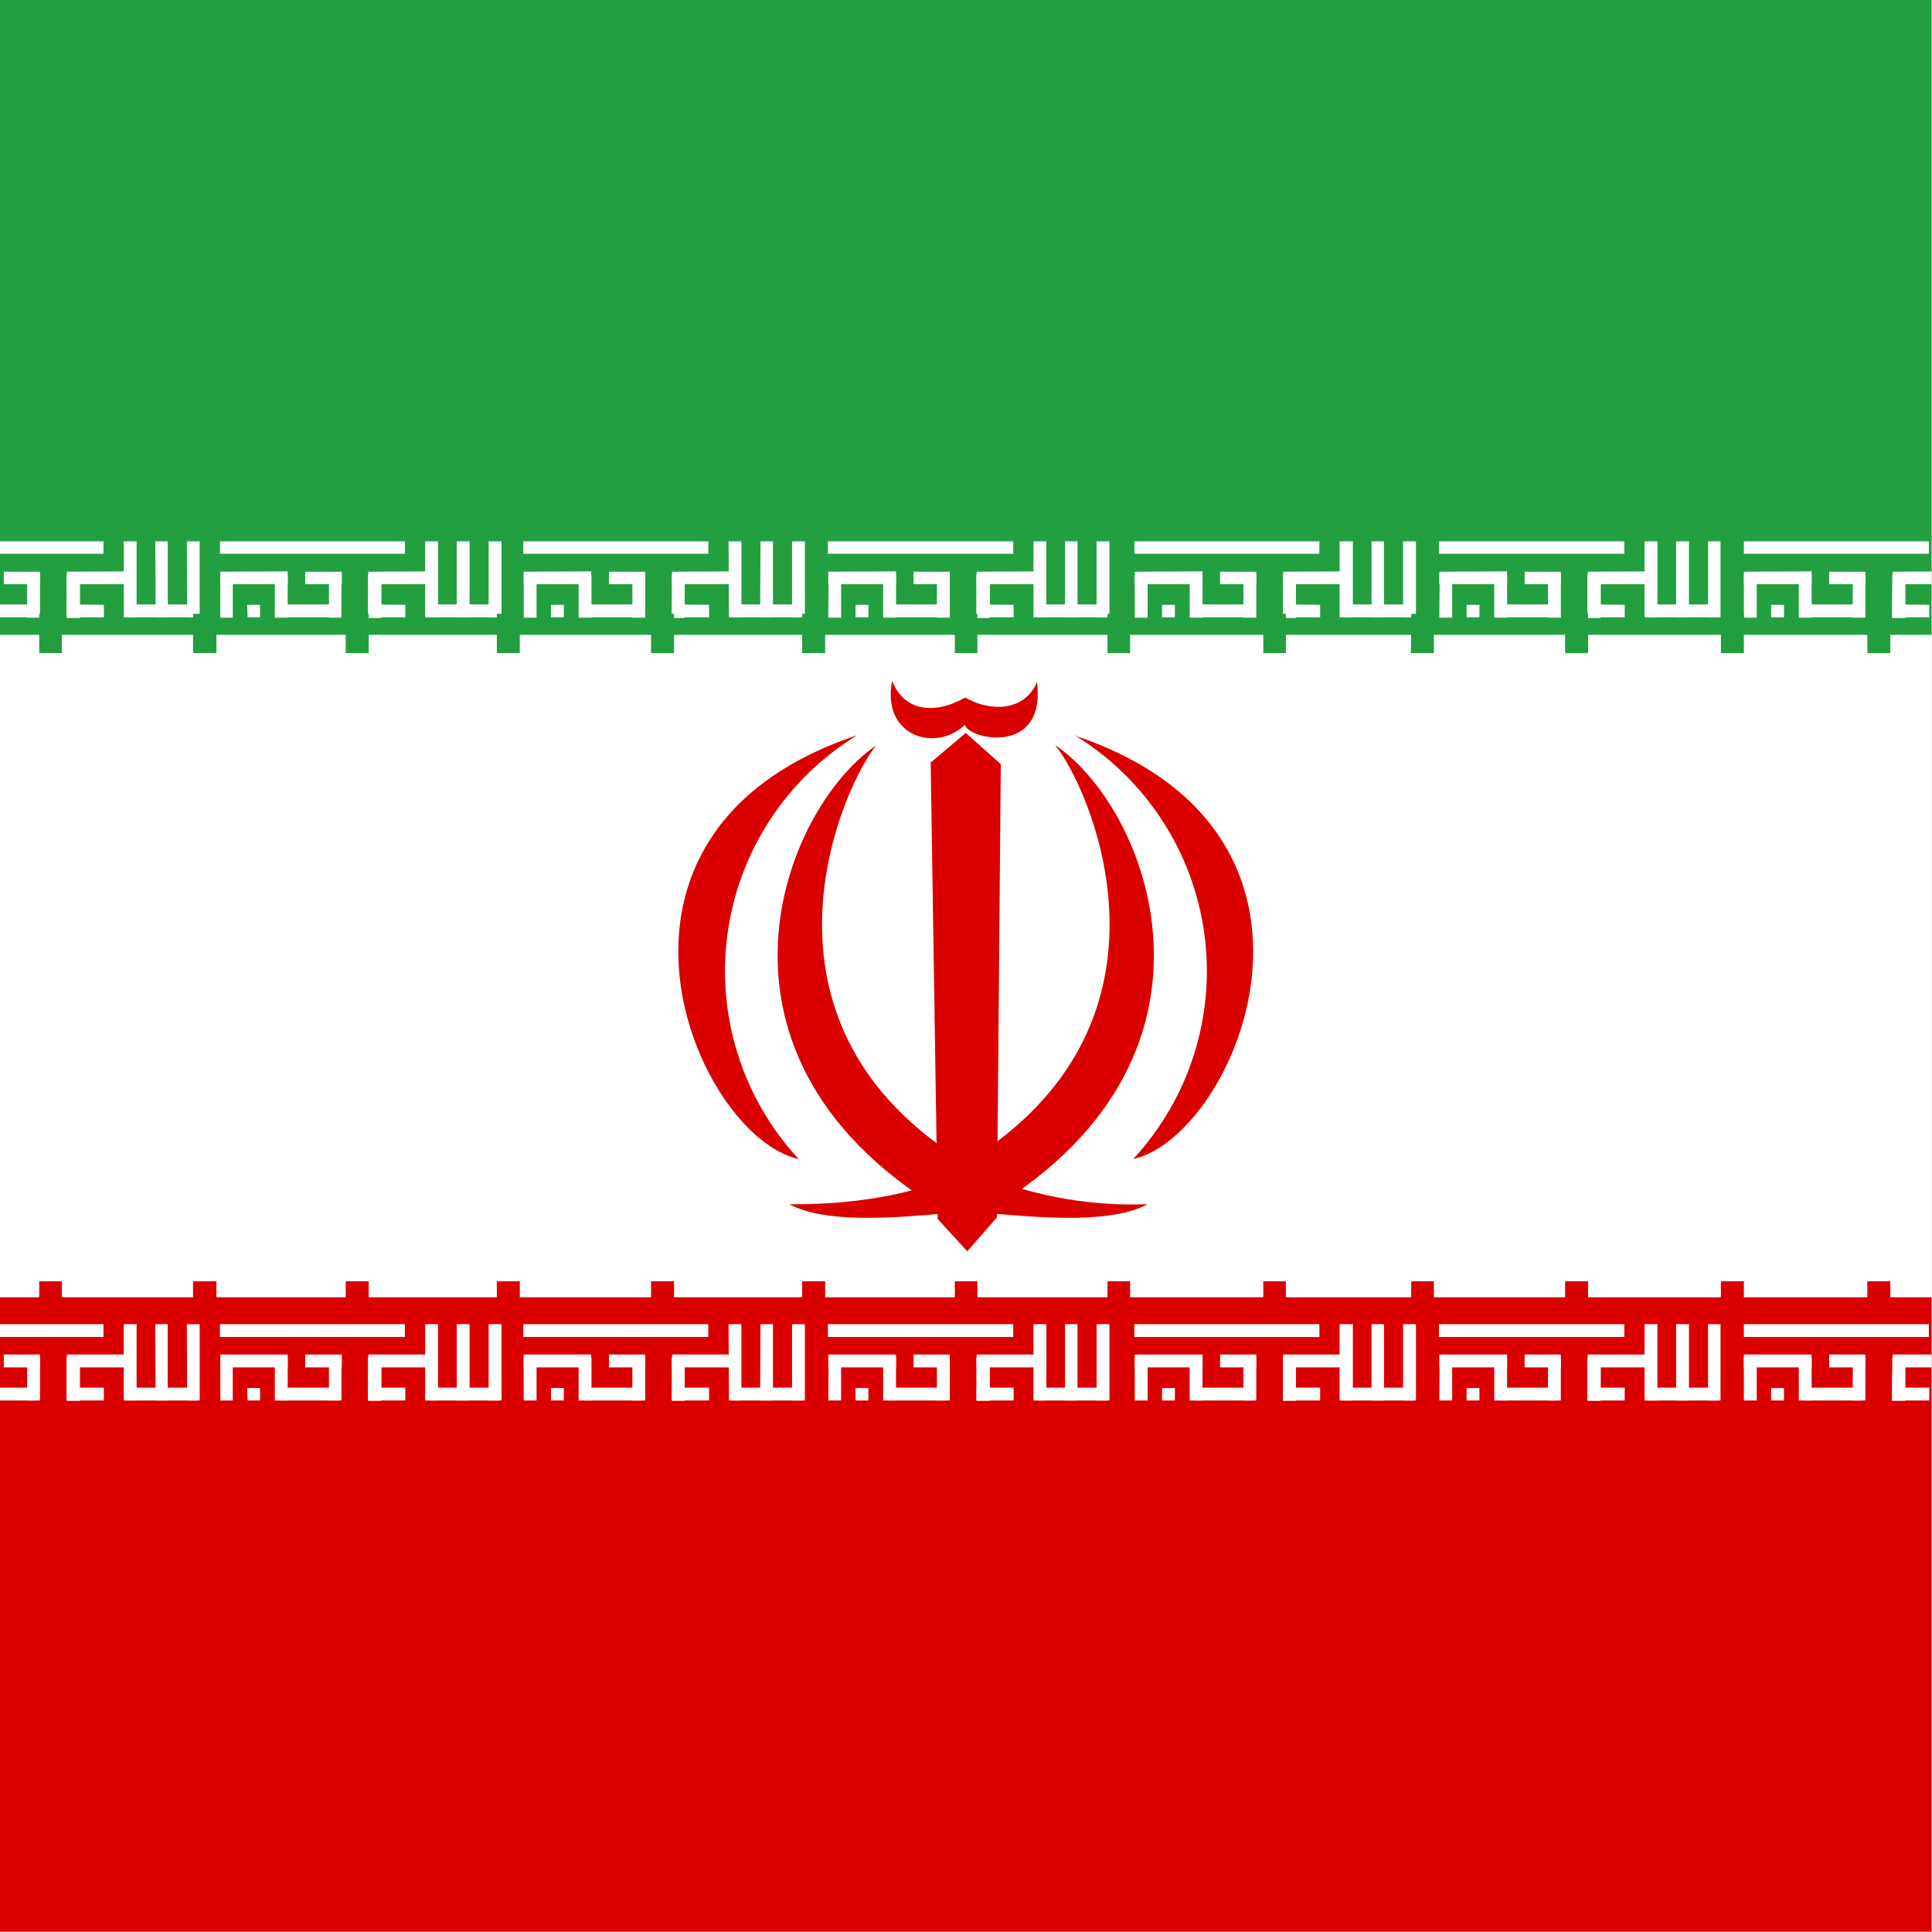
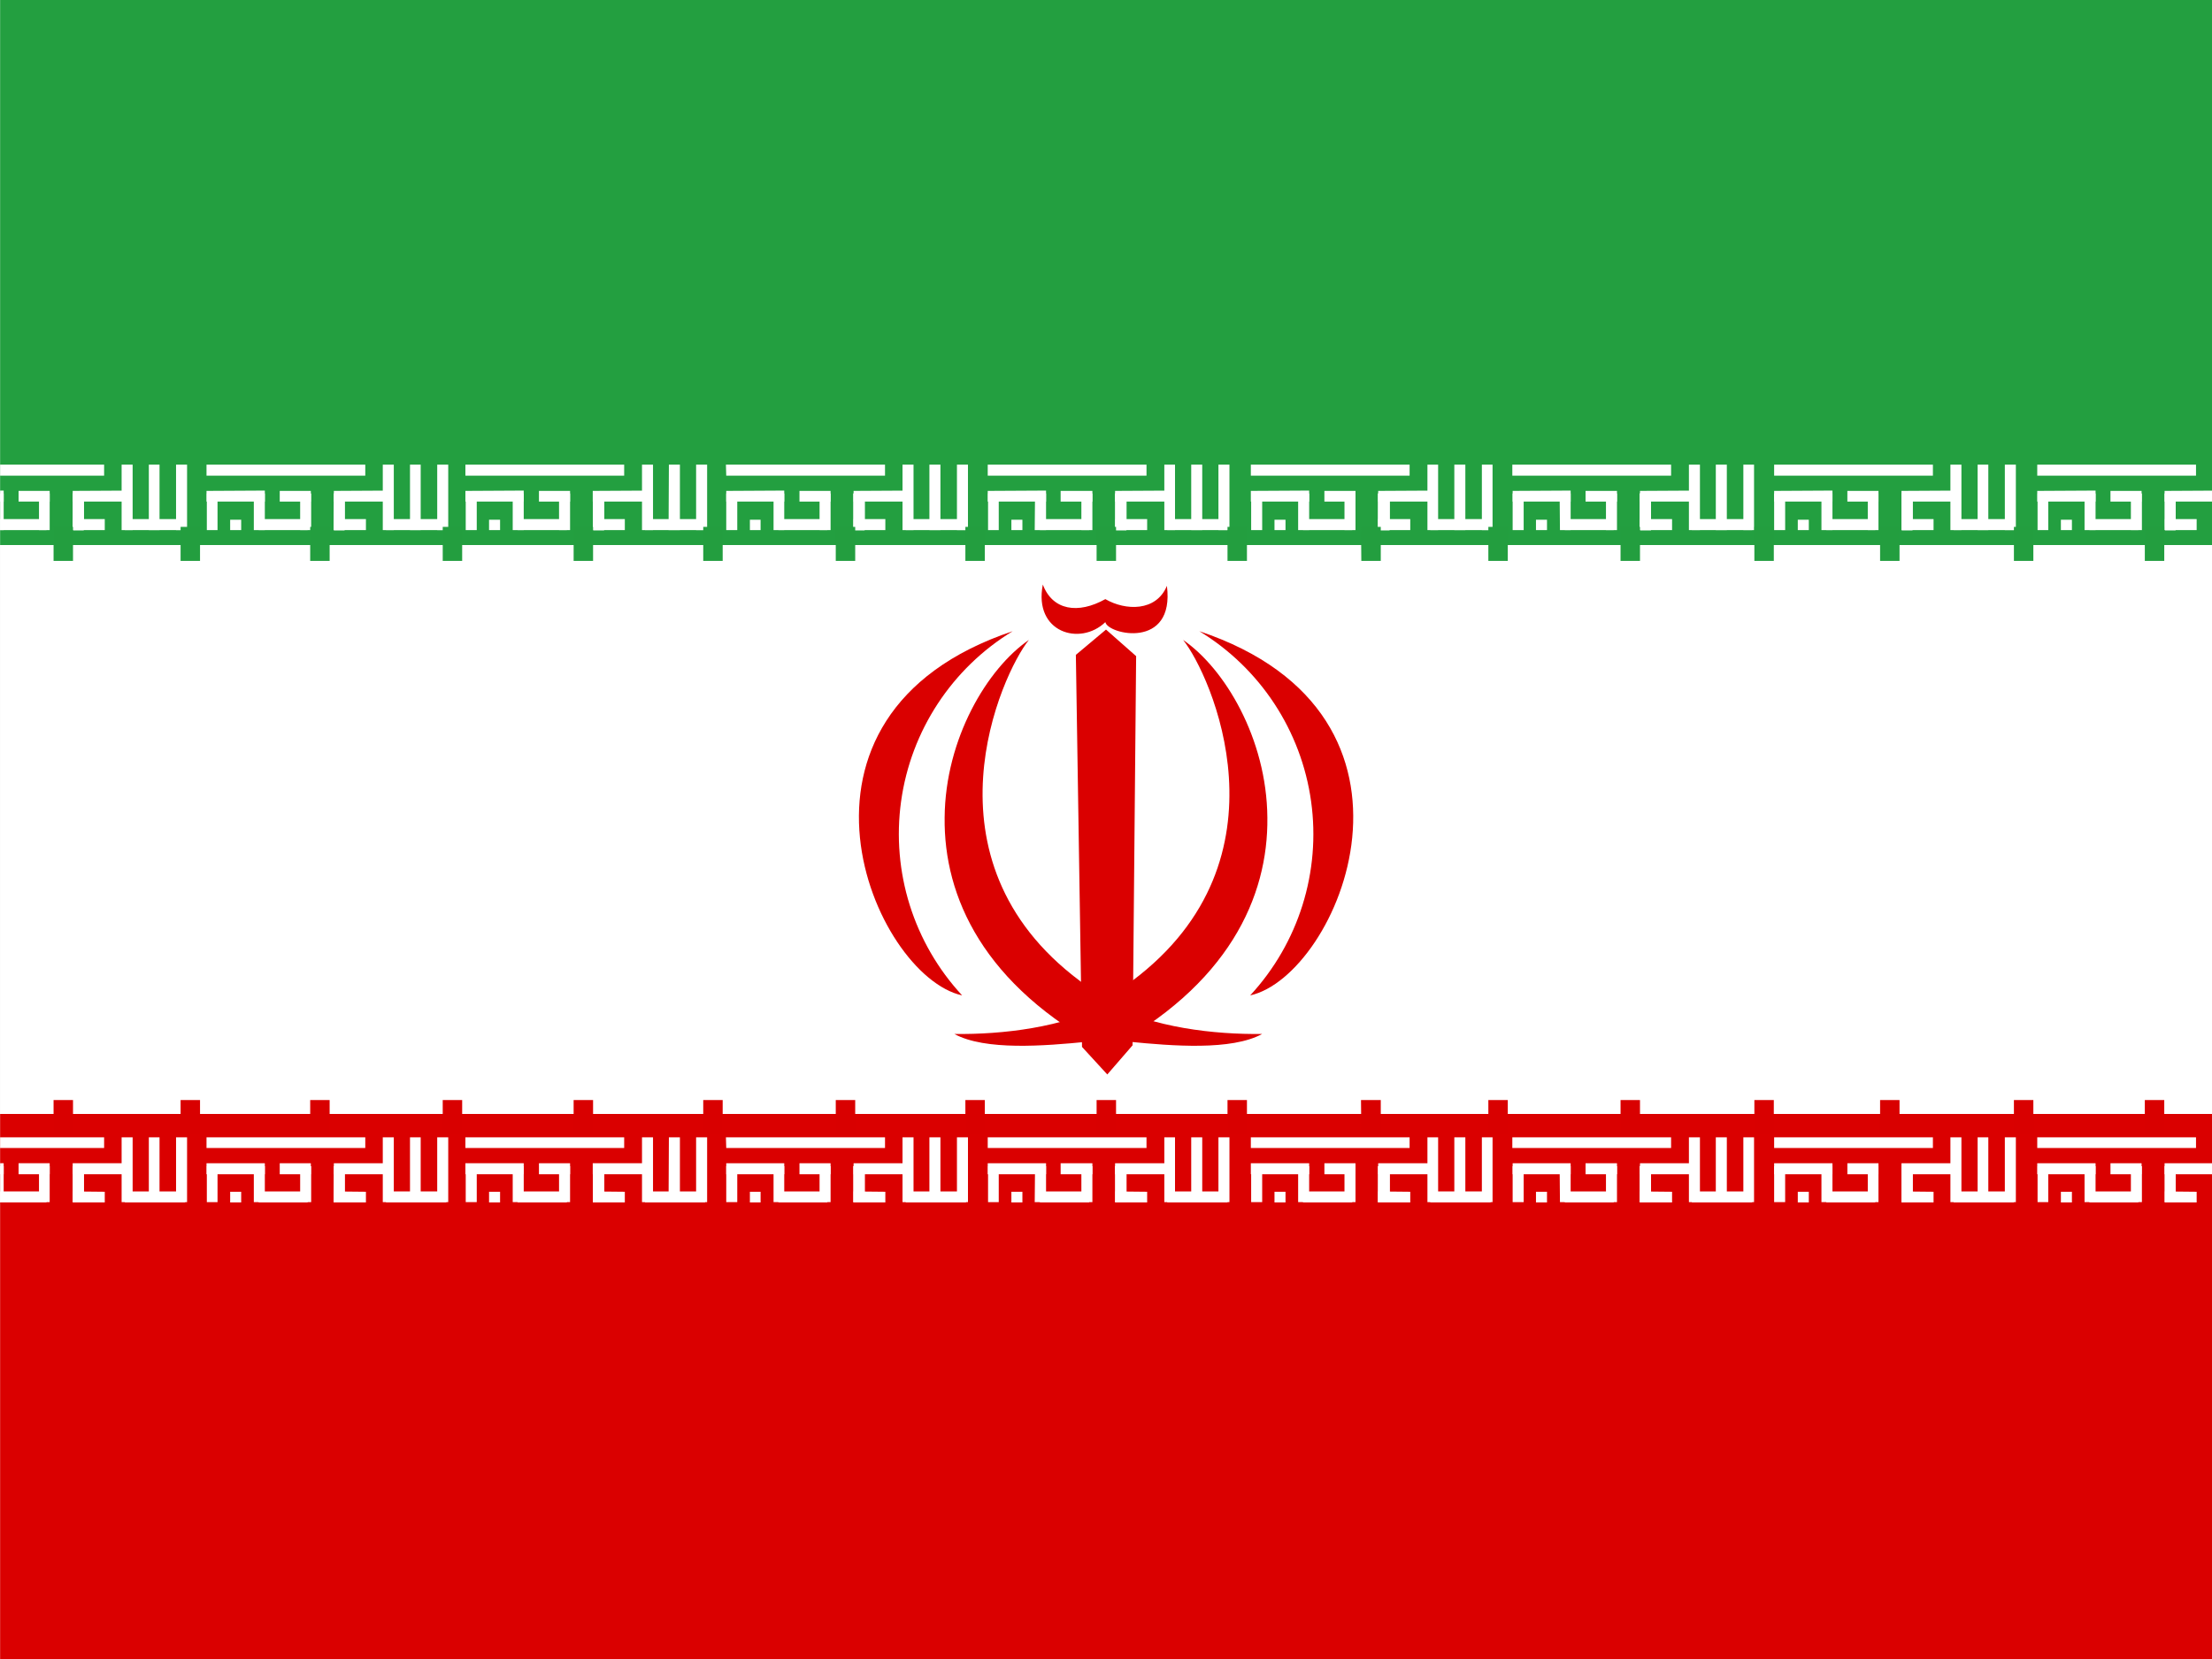
- <svg xmlns="http://www.w3.org/2000/svg" id="flag-icons-ir" viewBox="0 0 512 512">
+ <svg xmlns="http://www.w3.org/2000/svg" id="flag-icons-ir" viewBox="0 0 640 480">
  <defs>
    <clipPath id="ir-a">
-       <path fill-opacity=".7" d="M186 0h496v496H186z" />
+       <path fill-opacity=".7" d="M-85.3 0h682.7v512H-85.3z" />
    </clipPath>
  </defs>
-   <g fill-rule="evenodd" clip-path="url(#ir-a)" transform="translate(-192)scale(1.0321)">
-     <path fill="#fff" d="M0 0h868.1v496H0z" />
-     <path fill="#da0000" d="M0 333.1h868.1v163H0z" />
-     <g fill="#fff" stroke-width="1pt">
-       <path d="M165 340h47.6v3.3H165zm7.1 16.4h3.3v3.2H172zm40.6-.1v3.3h-9.5v-3.3zm5.1-16.3h3.3v19.6h-3.3z" />
-       <path d="M236.7 356.3v3.3h-18v-3.3zm-33.5-7.6h3.3v10.9h-3.3z" />
-       <path d="M234 340h3.3v19.6h-3.2zm-8.1 0h3.2v19.6H226zm-43.4 7.8v3.3H165v-3.3zm38 0v3.3h-17.3v-3.3z" />
-       <path d="M203.2 348.6h3.3v11h-3.3z" />
-       <path d="M203.2 348.6h3.3v11h-3.3z" />
-       <path d="M203.2 348.6h3.3v11h-3.3zm-38 0h3.2v11H165zm27.8 0h3.3v11H193zm-13.8 0h3.3v11h-3.3z" />
-       <path d="M195.3 356.3v3.3h-14.7v-3.3zm1-8.5v3.3H187v-3.3z" />
-     </g>
-     <g fill="#fff" stroke-width="1pt">
-       <path d="M87 340h47.5v3.3H86.9zm7 16.4h3.3v3.2H94zm40.6-.1v3.3h-9.5v-3.3zm5.1-16.3h3.3v19.6h-3.3z" />
-       <path d="M158.6 356.3v3.3h-18v-3.3zm-33.5-7.6h3.3v10.9H125z" />
-       <path d="M156 340h3.2v19.6H156zm-8.2 0h3.3v19.6h-3.3zm-43.4 7.8v3.3H87v-3.3zm38 0v3.3h-17.3v-3.3z" />
-       <path d="M125.1 348.6h3.3v11H125z" />
-       <path d="M125.1 348.6h3.3v11H125z" />
-       <path d="M125.1 348.6h3.3v11H125zm-38 0h3.2v11H87zm27.8 0h3.3v11H115zm-13.8 0h3.3v11H101z" />
-       <path d="M117.2 356.3v3.3h-14.6v-3.3zm1-8.5v3.3H109v-3.3z" />
-     </g>
-     <g fill="#fff" stroke-width="1pt">
-       <path d="M242.5 340H290v3.3h-47.5zm7 16.4h3.3v3.2h-3.2zm40.6-.1v3.3h-9.5v-3.3zm5.1-16.3h3.3v19.6h-3.3z" />
-       <path d="M314.2 356.3v3.3h-18v-3.3zm-33.6-7.6h3.3v10.9h-3.3z" />
-       <path d="M311.5 340h3.3v19.6h-3.3zm-8.2 0h3.3v19.6h-3.3zm-43.4 7.8v3.3h-17.3v-3.3zm38 0v3.3h-17.3v-3.3z" />
-       <path d="M280.6 348.6h3.3v11h-3.3z" />
-       <path d="M280.6 348.6h3.3v11h-3.3z" />
-       <path d="M280.6 348.6h3.3v11h-3.3zm-38 0h3.2v11h-3.2zm27.9 0h3.2v11h-3.2zm-13.9 0h3.3v11h-3.3z" />
-       <path d="M272.8 356.3v3.3H258v-3.3zm1-8.5v3.3h-9.4v-3.3z" />
-     </g>
-     <g fill="#fff" stroke-width="1pt">
-       <path d="M789.3 340h47.5v3.3h-47.5zm7 16.4h3.3v3.2h-3.2zm40.6-.1v3.3h-9.5v-3.3zm5.2-16.3h3.2v19.6h-3.2z" />
-       <path d="M861 356.3v3.3h-18v-3.3zm-33.6-7.6h3.3v10.9h-3.3z" />
-       <path d="M858.3 340h3.3v19.6h-3.3zm-8.2 0h3.3v19.6H850zm-43.4 7.8v3.3h-17.3v-3.3zm38 0v3.3h-17.3v-3.3z" />
-       <path d="M827.4 348.6h3.3v11h-3.3z" />
-       <path d="M827.4 348.6h3.3v11h-3.3z" />
-       <path d="M827.4 348.6h3.3v11h-3.3zm-38 0h3.2v11h-3.2zm27.9 0h3.3v11h-3.3zm-13.8 0h3.2v11h-3.3z" />
-       <path d="M819.6 356.3v3.3h-14.7v-3.3zm1-8.5v3.3h-9.4v-3.3z" />
-     </g>
-     <g fill="#fff" stroke-width="1pt">
-       <path d="M320.4 340h47.5v3.3h-47.5zm7.1 16.4h3.3v3.2h-3.3zm40.6-.1v3.3h-9.5v-3.3zm5-16.3h3.3v19.6h-3.2z" />
-       <path d="M392.1 356.3v3.3h-18v-3.3zm-33.5-7.6h3.2v10.9h-3.2z" />
-       <path d="M389.4 340h3.3v19.6h-3.3zm-8.1 0h3.2v19.6h-3.3zm-43.5 7.8v3.3h-17.3v-3.3zm38.1 0v3.3h-17.3v-3.3z" />
-       <path d="M358.6 348.6h3.2v11h-3.2z" />
-       <path d="M358.6 348.6h3.2v11h-3.2z" />
-       <path d="M358.6 348.6h3.2v11h-3.2zm-38.1 0h3.3v11h-3.3zm27.9 0h3.3v11h-3.3zm-13.8 0h3.3v11h-3.3z" />
-       <path d="M350.7 356.3v3.3H336v-3.3zm1-8.5v3.3h-9.3v-3.3z" />
-     </g>
-     <g fill="#fff" stroke-width="1pt">
-       <path d="M398.6 340h47.6v3.3h-47.6zm7.1 16.4h3.3v3.2h-3.3zm40.6-.1v3.3h-9.5v-3.3zm5.1-16.3h3.3v19.6h-3.3z" />
-       <path d="M470.3 356.3v3.3h-18v-3.3zm-33.5-7.6h3.3v10.9h-3.3z" />
-       <path d="M467.6 340h3.3v19.6h-3.3zm-8.1 0h3.2v19.6h-3.2zm-43.4 7.8v3.3h-17.4v-3.3zm38 0v3.3h-17.3v-3.3z" />
-       <path d="M436.8 348.6h3.3v11h-3.3z" />
-       <path d="M436.8 348.6h3.3v11h-3.3z" />
-       <path d="M436.8 348.6h3.3v11h-3.3zm-38 0h3.2v11h-3.3zm27.8 0h3.3v11h-3.3zm-13.8 0h3.3v11h-3.3z" />
-       <path d="M429 356.3v3.3h-14.7v-3.3zm.9-8.5v3.3h-9.3v-3.3z" />
-     </g>
-     <path fill="#239f40" d="M0 0h868.1v163H0z" />
-     <g fill="#fff" stroke-width="1pt">
-       <path d="M477.3 340h47.5v3.3h-47.5zm7.1 16.4h3.3v3.2h-3.3zm40.6-.1v3.3h-9.5v-3.3zm5-16.3h3.4v19.6H530z" />
-       <path d="M549 356.3v3.3h-18v-3.3zm-33.5-7.6h3.2v10.9h-3.2z" />
-       <path d="M546.3 340h3.3v19.6h-3.3zm-8.1 0h3.2v19.6h-3.2zm-43.4 7.8v3.3h-17.4v-3.3zm38 0v3.3h-17.3v-3.3z" />
-       <path d="M515.5 348.6h3.2v11h-3.2z" />
-       <path d="M515.5 348.6h3.2v11h-3.2z" />
-       <path d="M515.5 348.6h3.2v11h-3.2zm-38.1 0h3.3v11h-3.3zm27.9 0h3.3v11h-3.3zm-13.8 0h3.3v11h-3.3z" />
-       <path d="M507.6 356.3v3.3h-14.7v-3.3zm1-8.5v3.3h-9.3v-3.3z" />
-     </g>
-     <g fill="#fff" stroke-width="1pt">
-       <path d="M555.5 340h47.6v3.3h-47.6zm7.1 16.4h3.3v3.2h-3.3zm40.6-.1v3.3h-9.5v-3.3zm5.1-16.3h3.3v19.6h-3.3z" />
-       <path d="M627.2 356.3v3.3h-18v-3.3zm-33.5-7.6h3.3v10.9h-3.3z" />
-       <path d="M624.6 340h3.2v19.6h-3.2zm-8.2 0h3.3v19.6h-3.3zm-43.4 7.8v3.3h-17.4v-3.3zm38 0v3.3h-17.3v-3.3z" />
-       <path d="M593.7 348.6h3.3v11h-3.3z" />
-       <path d="M593.7 348.6h3.3v11h-3.3z" />
-       <path d="M593.7 348.6h3.3v11h-3.3zm-38 0h3.2v11h-3.3zm27.8 0h3.3v11h-3.3zm-13.8 0h3.3v11h-3.3z" />
-       <path d="M585.8 356.3v3.3h-14.6v-3.3zm1-8.5v3.3h-9.3v-3.3z" />
-     </g>
-     <g fill="#fff" stroke-width="1pt">
-       <path d="M633.8 340h47.5v3.3h-47.5zm7 16.4h3.3v3.2h-3.3zm40.6-.1v3.3H672v-3.3zm5.1-16.3h3.3v19.6h-3.3z" />
-       <path d="M705.5 356.3v3.3h-18v-3.3zm-33.6-7.6h3.3v10.9h-3.3z" />
-       <path d="M702.8 340h3.3v19.6h-3.3zm-8.2 0h3.3v19.6h-3.3zm-43.4 7.8v3.3h-17.4v-3.3zm38 0v3.3H672v-3.3z" />
-       <path d="M672 348.6h3.2v11h-3.3z" />
-       <path d="M672 348.6h3.2v11h-3.3z" />
-       <path d="M672 348.6h3.2v11h-3.3zm-38.2 0h3.3v11h-3.3zm28 0h3.2v11h-3.3zm-13.9 0h3.3v11h-3.3z" />
-       <path d="M664 356.3v3.3h-14.6v-3.3zm1-8.5v3.3h-9.3v-3.3z" />
-     </g>
-     <g fill="#fff" stroke-width="1pt">
-       <path d="M712.4 340H760v3.3h-47.6zm7.1 16.4h3.3v3.2h-3.3zm40.6-.1v3.3h-9.5v-3.3zm5.1-16.3h3.3v19.6h-3.3z" />
-       <path d="M784.1 356.3v3.3h-18v-3.3zm-33.5-7.6h3.3v10.9h-3.3z" />
-       <path d="M781.5 340h3.2v19.6h-3.2zm-8.2 0h3.3v19.6h-3.3zm-43.4 7.8v3.3h-17.4v-3.3zm38 0v3.3h-17.3v-3.3z" />
-       <path d="M750.6 348.6h3.3v11h-3.3z" />
-       <path d="M750.6 348.6h3.3v11h-3.3z" />
-       <path d="M750.6 348.6h3.3v11h-3.3zm-38 0h3.2v11h-3.3zm27.8 0h3.3v11h-3.3zm-13.8 0h3.3v11h-3.3z" />
-       <path d="M742.7 356.3v3.3h-14.6v-3.3zm1-8.5v3.3h-9.3v-3.3z" />
-     </g>
-     <g fill="#fff" stroke-width="1pt">
-       <path d="M8 340h47.5v3.3H7.9zm7 16.4h3.3v3.2H15zm40.6-.1v3.3H46v-3.3zm5.1-16.3H64v19.6h-3.3z" />
-       <path d="M79.6 356.3v3.3h-18v-3.3zm-33.5-7.6h3.3v10.9H46z" />
-       <path d="M77 340h3.2v19.6H77zm-8.2 0H72v19.6h-3.2zm-43.4 7.8v3.3H8v-3.3zm38 0v3.3H46.1v-3.3z" />
-       <path d="M46 348.6h3.4v11H46z" />
-       <path d="M46 348.6h3.4v11H46z" />
-       <path d="M46 348.6h3.4v11H46zm-38 0h3.3v11H8zm28 0h3.2v11h-3.3zm-14 0h3.4v11H22z" />
-       <path d="M38.2 356.3v3.3H23.5v-3.3zm1-8.5v3.3h-9.3v-3.3z" />
-     </g>
-     <g fill="#fff" stroke-width="1pt">
-       <path d="M165 139h47.6v3.2H165zm7.1 16.3h3.3v3.2H172zm40.6 0v3.2h-9.5v-3.3zm5.1-16.3h3.3v19.5h-3.3z" />
-       <path d="M236.7 155.2v3.3h-18v-3.3zm-33.5-7.6h3.3v11h-3.3z" />
-       <path d="M234 139h3.3v19.5h-3.2zm-8.1 0h3.2v19.5H226zm-43.4 7.7v3.3H165v-3.2zm38 0v3.3h-17.3v-3.2z" />
-       <path d="M203.2 147.6h3.3v11h-3.3z" />
-       <path d="M203.2 147.6h3.3v11h-3.3z" />
-       <path d="M203.2 147.6h3.3v11h-3.3zm-38 0h3.2v11H165zm27.8 0h3.3v11H193zm-13.8 0h3.3v11h-3.3z" />
-       <path d="M195.3 155.2v3.3h-14.7v-3.3zm1-8.4v3.2H187v-3.2z" />
-     </g>
-     <g fill="#fff" stroke-width="1pt">
-       <path d="M87 139h47.5v3.2H86.9zm7 16.3h3.3v3.2H94zm40.6 0v3.2h-9.5v-3.3zm5.1-16.3h3.3v19.5h-3.3z" />
-       <path d="M158.6 155.2v3.3h-18v-3.3zm-33.5-7.6h3.3v11H125z" />
-       <path d="M156 139h3.2v19.5H156zm-8.2 0h3.3v19.5h-3.3zm-43.4 7.7v3.3H87v-3.2zm38 0v3.3h-17.3v-3.2z" />
-       <path d="M125.1 147.6h3.3v11H125z" />
-       <path d="M125.1 147.6h3.3v11H125z" />
-       <path d="M125.1 147.6h3.3v11H125zm-38 0h3.2v11H87zm27.8 0h3.3v11H115zm-13.8 0h3.3v11H101z" />
-       <path d="M117.2 155.2v3.3h-14.6v-3.3zm1-8.4v3.2H109v-3.2z" />
-     </g>
-     <g fill="#fff" stroke-width="1pt">
-       <path d="M242.5 139H290v3.2h-47.5zm7 16.3h3.3v3.2h-3.2zm40.6 0v3.2h-9.5v-3.3zm5.1-16.3h3.3v19.5h-3.3z" />
-       <path d="M314.2 155.2v3.3h-18v-3.3zm-33.6-7.6h3.3v11h-3.3z" />
-       <path d="M311.5 139h3.3v19.5h-3.3zm-8.2 0h3.3v19.5h-3.3zm-43.4 7.7v3.3h-17.3v-3.2zm38 0v3.3h-17.3v-3.2z" />
-       <path d="M280.6 147.6h3.3v11h-3.3z" />
-       <path d="M280.6 147.6h3.3v11h-3.3z" />
-       <path d="M280.6 147.6h3.3v11h-3.3zm-38 0h3.2v11h-3.2zm27.9 0h3.2v11h-3.2zm-13.9 0h3.3v11h-3.3z" />
-       <path d="M272.8 155.2v3.3H258v-3.3zm1-8.4v3.2h-9.4v-3.2z" />
-     </g>
-     <g fill="#fff" stroke-width="1pt">
-       <path d="M789.3 139h47.5v3.2h-47.5zm7 16.3h3.3v3.2h-3.2zm40.6 0v3.2h-9.5v-3.3zm5.2-16.3h3.2v19.5h-3.2z" />
-       <path d="M861 155.2v3.3h-18v-3.3zm-33.6-7.6h3.3v11h-3.3z" />
-       <path d="M858.3 139h3.3v19.5h-3.3zm-8.2 0h3.3v19.5H850zm-43.4 7.7v3.3h-17.3v-3.2zm38 0v3.3h-17.3v-3.2z" />
-       <path d="M827.4 147.6h3.3v11h-3.3z" />
-       <path d="M827.4 147.6h3.3v11h-3.3z" />
-       <path d="M827.4 147.6h3.3v11h-3.3zm-38 0h3.2v11h-3.2zm27.9 0h3.3v11h-3.3zm-13.8 0h3.2v11h-3.3z" />
-       <path d="M819.6 155.2v3.3h-14.7v-3.3zm1-8.4v3.2h-9.4v-3.2z" />
-     </g>
-     <g fill="#fff" stroke-width="1pt">
-       <path d="M320.4 139h47.5v3.2h-47.5zm7.1 16.3h3.3v3.2h-3.3zm40.6 0v3.2h-9.5v-3.3zm5-16.3h3.3v19.5h-3.2z" />
-       <path d="M392.1 155.2v3.3h-18v-3.3zm-33.5-7.6h3.2v11h-3.2z" />
-       <path d="M389.4 139h3.3v19.5h-3.3zm-8.1 0h3.2v19.5h-3.3zm-43.5 7.7v3.3h-17.3v-3.2zm38.1 0v3.3h-17.3v-3.2z" />
-       <path d="M358.6 147.6h3.2v11h-3.2z" />
-       <path d="M358.6 147.6h3.2v11h-3.2z" />
-       <path d="M358.6 147.6h3.2v11h-3.2zm-38.1 0h3.3v11h-3.3zm27.9 0h3.3v11h-3.3zm-13.8 0h3.3v11h-3.3z" />
-       <path d="M350.7 155.2v3.3H336v-3.3zm1-8.4v3.2h-9.3v-3.2z" />
-     </g>
-     <g fill="#fff" stroke-width="1pt">
-       <path d="M398.6 139h47.6v3.2h-47.6zm7.1 16.3h3.3v3.2h-3.3zm40.6 0v3.2h-9.5v-3.3zm5.1-16.3h3.3v19.5h-3.3z" />
-       <path d="M470.3 155.2v3.3h-18v-3.3zm-33.5-7.6h3.3v11h-3.3z" />
-       <path d="M467.6 139h3.3v19.5h-3.3zm-8.1 0h3.2v19.5h-3.2zm-43.4 7.7v3.3h-17.4v-3.2zm38 0v3.3h-17.3v-3.2z" />
-       <path d="M436.8 147.6h3.3v11h-3.3z" />
-       <path d="M436.8 147.6h3.3v11h-3.3z" />
-       <path d="M436.8 147.6h3.3v11h-3.3zm-38 0h3.2v11h-3.3zm27.8 0h3.3v11h-3.3zm-13.8 0h3.3v11h-3.3z" />
-       <path d="M429 155.2v3.3h-14.7v-3.3zm.9-8.4v3.2h-9.3v-3.2z" />
-     </g>
-     <g fill="#fff" stroke-width="1pt">
-       <path d="M477.3 139h47.5v3.2h-47.5zm7.1 16.3h3.3v3.2h-3.3zm40.6 0v3.2h-9.5v-3.3zm5-16.3h3.4v19.5H530z" />
-       <path d="M549 155.2v3.3h-18v-3.3zm-33.5-7.6h3.2v11h-3.2z" />
-       <path d="M546.3 139h3.3v19.5h-3.3zm-8.1 0h3.2v19.5h-3.2zm-43.4 7.7v3.3h-17.4v-3.2zm38 0v3.3h-17.3v-3.2z" />
-       <path d="M515.5 147.6h3.2v11h-3.2z" />
-       <path d="M515.5 147.6h3.2v11h-3.2z" />
-       <path d="M515.5 147.6h3.2v11h-3.2zm-38.1 0h3.3v11h-3.3zm27.9 0h3.3v11h-3.3zm-13.8 0h3.3v11h-3.3z" />
-       <path d="M507.6 155.2v3.3h-14.7v-3.3zm1-8.4v3.2h-9.3v-3.2z" />
-     </g>
-     <g fill="#fff" stroke-width="1pt">
-       <path d="M555.5 139h47.6v3.2h-47.6zm7.1 16.3h3.3v3.2h-3.3zm40.6 0v3.2h-9.5v-3.3zm5.1-16.3h3.3v19.5h-3.3z" />
-       <path d="M627.2 155.2v3.3h-18v-3.3zm-33.5-7.6h3.3v11h-3.3z" />
-       <path d="M624.6 139h3.2v19.5h-3.2zm-8.2 0h3.3v19.5h-3.3zm-43.4 7.7v3.3h-17.4v-3.2zm38 0v3.3h-17.3v-3.2z" />
-       <path d="M593.7 147.6h3.3v11h-3.3z" />
-       <path d="M593.7 147.6h3.3v11h-3.3z" />
-       <path d="M593.7 147.6h3.3v11h-3.3zm-38 0h3.2v11h-3.3zm27.8 0h3.3v11h-3.3zm-13.8 0h3.3v11h-3.3z" />
-       <path d="M585.8 155.2v3.3h-14.6v-3.3zm1-8.4v3.2h-9.3v-3.2z" />
-     </g>
-     <g fill="#fff" stroke-width="1pt">
-       <path d="M633.8 139h47.5v3.2h-47.5zm7 16.3h3.3v3.2h-3.3zm40.6 0v3.2H672v-3.3zm5.1-16.3h3.3v19.5h-3.3z" />
-       <path d="M705.5 155.2v3.3h-18v-3.3zm-33.6-7.6h3.3v11h-3.3z" />
-       <path d="M702.8 139h3.3v19.5h-3.3zm-8.2 0h3.3v19.5h-3.3zm-43.4 7.7v3.3h-17.4v-3.2zm38 0v3.3H672v-3.2z" />
-       <path d="M672 147.6h3.2v11h-3.3z" />
-       <path d="M672 147.6h3.2v11h-3.3z" />
-       <path d="M672 147.6h3.2v11h-3.3zm-38.2 0h3.3v11h-3.3zm28 0h3.2v11h-3.3zm-13.9 0h3.3v11h-3.3z" />
-       <path d="M664 155.2v3.3h-14.6v-3.3zm1-8.4v3.2h-9.3v-3.2z" />
-     </g>
-     <g fill="#fff" stroke-width="1pt">
-       <path d="M712.4 139H760v3.2h-47.6zm7.1 16.3h3.3v3.2h-3.3zm40.6 0v3.2h-9.5v-3.3zm5.1-16.3h3.3v19.5h-3.3z" />
-       <path d="M784.1 155.2v3.3h-18v-3.3zm-33.5-7.6h3.3v11h-3.3z" />
-       <path d="M781.5 139h3.2v19.5h-3.2zm-8.2 0h3.3v19.5h-3.3zm-43.4 7.7v3.3h-17.4v-3.2zm38 0v3.3h-17.3v-3.2z" />
-       <path d="M750.6 147.6h3.3v11h-3.3z" />
-       <path d="M750.6 147.6h3.3v11h-3.3z" />
-       <path d="M750.6 147.6h3.3v11h-3.3zm-38 0h3.2v11h-3.3zm27.8 0h3.3v11h-3.3zm-13.8 0h3.3v11h-3.3z" />
-       <path d="M742.7 155.2v3.3h-14.6v-3.3zm1-8.4v3.2h-9.3v-3.2z" />
-     </g>
-     <g fill="#fff" stroke-width="1pt">
-       <path d="M8 139h47.5v3.2H7.9zm7 16.3h3.3v3.2H15zm40.6 0v3.2H46v-3.3zm5.1-16.3H64v19.5h-3.3z" />
-       <path d="M79.6 155.2v3.3h-18v-3.3zm-33.5-7.6h3.3v11H46z" />
-       <path d="M77 139h3.2v19.5H77zm-8.2 0H72v19.5h-3.2zm-43.4 7.7v3.3H8v-3.2zm38 0v3.3H46.1v-3.2z" />
-       <path d="M46 147.6h3.4v11H46z" />
-       <path d="M46 147.6h3.4v11H46z" />
-       <path d="M46 147.6h3.4v11H46zm-38 0h3.3v11H8zm28 0h3.2v11h-3.3zm-14 0h3.4v11H22z" />
-       <path d="M38.2 155.2v3.3H23.5v-3.3zm1-8.4v3.2h-9.3v-3.2z" />
-     </g>
-     <path fill="#d90000" d="M119.3 329h5.9v10h-5.9zm155.5 0h5.9v10h-5.9zM0 329h5.8v10H0zm78.9 0h5.9v10h-5.9zm78.4 0h5.8v10h-5.8zm38.8 0h5.8v10h-5.8zm39.5 0h6v10h-6zm78 0h5.9v10h-5.9zm196.8 0h5.8v10h-5.8zm-157.2 0h5.9v10h-5.9zm38.8 0h5.9v10H392zm39.2 0h5.8v10h-5.8zm39.2 0h5.8v10h-5.8zm313 0h6v10h-6zm-235 0h5.8v10h-5.9zm39.5 0h5.9v10h-5.9zm40 0h5.9v10h-5.9zm37.6 0h5.9v10h-5.9zm40 0h5.9v10h-6zm39.2 0h5.8v10h-5.8zm116 0h5.8v10h-5.9zm-37.6 0h5.8v10h-5.8zm-783.8 0h5.9v10h-5.9z" />
-     <path fill="#239e3f" d="M119.3 157.6h5.9v10.1h-5.9zm155.5 0h5.9v10.1h-5.9zM0 157.6h5.8v10.1H0zm78.9 0h5.9v10.1h-5.9zm78.4 0h5.8v10.1h-5.8zm38.8 0h5.8v10.1h-5.8zm39.5 0h6v10.1h-6zm78 0h5.9v10.1h-5.9zm196.8 0h5.8v10.1h-5.8zm-157.2 0h5.9v10.1h-5.9zm38.8 0h5.9v10.1H392zm39.2 0h5.8v10.1h-5.8zm39.2 0h5.8v10.1h-5.8zm313 0h6v10.1h-6zm-235 0h5.8v10.1h-5.9zm39.5 0h5.9v10.1h-5.9zm40 0h5.9v10.1h-5.9zm37.6 0h5.9v10.1h-5.9zm40 0h5.9v10.1h-6zm39.2 0h5.8v10.1h-5.8zm116 0h5.8v10.1h-5.9zm-37.6 0h5.8v10.1h-5.8zm-783.8 0h5.9v10.1h-5.9z" />
+   <g fill-rule="evenodd" clip-path="url(#ir-a)" transform="translate(80)scale(.9375)">
+     <path fill="#fff" d="M-192 0h896v512h-896z" />
+     <path fill="#da0000" d="M-192 343.8h896V512h-896z" />
+     <g fill="#fff" stroke-width="1pt">
+       <path d="M-21.6 351h49v3.3h-49zm7.3 16.8h3.4v3.3h-3.4zm41.9 0v3.3h-9.8v-3.4zm5.2-16.8h3.4v20h-3.4z" />
+       <path d="M52.4 367.7v3.4H33.8v-3.4zm-34.6-7.9H21v11.3h-3.3z" />
+       <path d="M49.6 351H53v20h-3.4zm-8.4 0h3.3v20h-3.3zm-44.8 8v3.4h-18V359zm39.3 0v3.4h-18V359z" />
+       <path d="M17.8 359.9H21V371h-3.3z" />
+       <path d="M17.8 359.9H21V371h-3.3z" />
+       <path d="M17.8 359.9H21V371h-3.3zm-39.3 0h3.3V371h-3.3zm28.8 0h3.4V371H7.3zm-14.3 0h3.4V371H-7z" />
+       <path d="M9.6 367.7v3.4H-5.5v-3.4zm1-8.7v3.4H1V359z" />
+     </g>
+     <g fill="#fff" stroke-width="1pt">
+       <path d="M-102.2 351h49v3.3h-49zm7.3 16.8h3.4v3.3H-95zm41.9 0v3.3h-9.8v-3.4zm5.2-16.8h3.4v20h-3.4z" />
+       <path d="M-28.2 367.7v3.4h-18.6v-3.4zm-34.6-7.9h3.3v11.3h-3.3z" />
+       <path d="M-31 351h3.4v20H-31zm-8.4 0h3.3v20h-3.3zm-44.8 8v3.4h-18V359zm39.3 0v3.4h-18V359z" />
+       <path d="M-62.8 359.9h3.3V371h-3.3z" />
+       <path d="M-62.8 359.9h3.3V371h-3.3z" />
+       <path d="M-62.8 359.9h3.3V371h-3.3zm-39.3 0h3.3V371h-3.3zm28.8 0h3.3V371h-3.3zm-14.3 0h3.4V371h-3.4z" />
+       <path d="M-71 367.7v3.4h-15v-3.4zm1-8.7v3.4h-9.6V359z" />
+     </g>
+     <g fill="#fff" stroke-width="1pt">
+       <path d="M58.3 351h49v3.3h-49zm7.3 16.8H69v3.3h-3.4zm41.9 0v3.3h-9.8v-3.4zm5.3-16.8h3.4v20h-3.4z" />
+       <path d="M132.3 367.7v3.4h-18.6v-3.4zm-34.6-7.9h3.4v11.3h-3.4z" />
+       <path d="M129.5 351h3.4v20h-3.4zm-8.4 0h3.4v20H121zm-44.8 8v3.4h-18V359zm39.3 0v3.4h-18V359z" />
+       <path d="M97.7 359.9h3.4V371h-3.4z" />
+       <path d="M97.7 359.9h3.4V371h-3.4z" />
+       <path d="M97.7 359.9h3.4V371h-3.4zm-39.3 0h3.4V371h-3.4zm28.8 0h3.4V371h-3.4zm-14.3 0h3.4V371h-3.4z" />
+       <path d="M89.6 367.7v3.4H74.4v-3.4zm1-8.7v3.4H81V359z" />
+     </g>
+     <g fill="#fff" stroke-width="1pt">
+       <path d="M622.7 351h49v3.3h-49zm7.3 16.8h3.4v3.3H630zm41.9 0v3.3H662v-3.4zm5.3-16.8h3.3v20h-3.4z" />
+       <path d="M696.7 367.7v3.4H678v-3.4zm-34.6-7.9h3.4v11.3H662z" />
+       <path d="M694 351h3.3v20h-3.4zm-8.5 0h3.4v20h-3.4zm-44.8 8v3.4h-18V359zm39.3 0v3.4h-18V359z" />
+       <path d="M662 359.9h3.5V371H662z" />
+       <path d="M662 359.9h3.5V371H662z" />
+       <path d="M662 359.9h3.5V371H662zm-39.2 0h3.4V371h-3.4zm28.8 0h3.4V371h-3.4zm-14.3 0h3.4V371h-3.4z" />
+       <path d="M654 367.7v3.4h-15.2v-3.4zm1-8.7v3.4h-9.6V359z" />
+     </g>
+     <g fill="#fff" stroke-width="1pt">
+       <path d="M138.7 351h49.1v3.3h-49zm7.4 16.8h3.3v3.3h-3.3zm41.8 0v3.3h-9.8v-3.4zm5.3-16.8h3.4v20h-3.4z" />
+       <path d="M212.8 367.7v3.4h-18.6v-3.4zm-34.7-7.9h3.4v11.3h-3.4z" />
+       <path d="M210 351h3.4v20H210zm-8.5 0h3.4v20h-3.4zm-44.8 8v3.4h-17.9V359zm39.3 0v3.4h-17.9V359z" />
+       <path d="M178.1 359.9h3.4V371h-3.4z" />
+       <path d="M178.1 359.9h3.4V371h-3.4z" />
+       <path d="M178.1 359.9h3.4V371h-3.4zm-39.3 0h3.4V371h-3.4zm28.8 0h3.4V371h-3.4zm-14.2 0h3.3V371h-3.3z" />
+       <path d="M170 367.7v3.4h-15.1v-3.4zm1-8.7v3.4h-9.6V359z" />
+     </g>
+     <g fill="#fff" stroke-width="1pt">
+       <path d="M219.5 351h49v3.3h-49zm7.3 16.8h3.4v3.3h-3.4zm41.9 0v3.3h-9.8v-3.4zM274 351h3.3v20H274z" />
+       <path d="M293.5 367.7v3.4h-18.6v-3.4zm-34.6-7.9h3.4v11.3h-3.4z" />
+       <path d="M290.7 351h3.4v20h-3.4zm-8.4 0h3.4v20h-3.4zm-44.8 8v3.4h-18V359zm39.3 0v3.4h-18V359z" />
+       <path d="M258.9 359.9h3.4V371h-3.4z" />
+       <path d="M258.9 359.9h3.4V371h-3.4z" />
+       <path d="M258.9 359.9h3.4V371h-3.4zm-39.3 0h3.3V371h-3.3zm28.8 0h3.4V371h-3.4zm-14.3 0h3.4V371H234z" />
+       <path d="M250.8 367.7v3.4h-15.2v-3.4zm1-8.7v3.4H242V359z" />
+     </g>
+     <path fill="#239f40" d="M-192 0h896v168.2h-896z" />
+     <g fill="#fff" stroke-width="1pt">
+       <path d="M300.7 351h49v3.3h-49zm7.3 16.8h3.4v3.3H308zm41.9 0v3.3H340v-3.4zm5.3-16.8h3.3v20h-3.3z" />
+       <path d="M374.7 367.7v3.4h-18.6v-3.4zm-34.6-7.9h3.4v11.3H340z" />
+       <path d="M372 351h3.3v20H372zm-8.5 0h3.4v20h-3.4zm-44.8 8v3.4h-18V359zm39.3 0v3.4h-18V359z" />
+       <path d="M340 359.9h3.5V371H340z" />
+       <path d="M340 359.9h3.5V371H340z" />
+       <path d="M340 359.9h3.5V371H340zm-39.2 0h3.4V371h-3.4zm28.8 0h3.4V371h-3.4zm-14.3 0h3.4V371h-3.4z" />
+       <path d="M332 367.7v3.4h-15.2v-3.4zm1-8.7v3.4h-9.6V359z" />
+     </g>
+     <g fill="#fff" stroke-width="1pt">
+       <path d="M381.4 351h49v3.3h-49zm7.3 16.8h3.4v3.3h-3.4zm42 0v3.3h-9.9v-3.4zm5.2-16.8h3.4v20h-3.4z" />
+       <path d="M455.4 367.7v3.4h-18.6v-3.4zm-34.6-7.9h3.4v11.3h-3.4z" />
+       <path d="M452.7 351h3.3v20h-3.3zm-8.5 0h3.4v20h-3.4zm-44.8 8v3.4h-17.9V359zm39.3 0v3.4h-17.9V359z" />
+       <path d="M420.8 359.9h3.4V371h-3.4z" />
+       <path d="M420.8 359.9h3.4V371h-3.4z" />
+       <path d="M420.8 359.9h3.4V371h-3.4zm-39.3 0h3.4V371h-3.4zm28.8 0h3.4V371h-3.4zm-14.3 0h3.4V371h-3.3z" />
+       <path d="M412.7 367.7v3.4h-15.1v-3.4zm1-8.7v3.4H404V359z" />
+     </g>
+     <g fill="#fff" stroke-width="1pt">
+       <path d="M462.2 351h49v3.3h-49zm7.3 16.8h3.4v3.3h-3.4zm41.9 0v3.3h-9.8v-3.4zm5.2-16.8h3.4v20h-3.4z" />
+       <path d="M536.2 367.7v3.4h-18.6v-3.4zm-34.7-7.9h3.4v11.3h-3.4z" />
+       <path d="M533.4 351h3.4v20h-3.4zm-8.4 0h3.3v20H525zm-44.8 8v3.4h-18V359zm39.3 0v3.4h-18V359z" />
+       <path d="M501.6 359.9h3.3V371h-3.3z" />
+       <path d="M501.6 359.9h3.3V371h-3.3z" />
+       <path d="M501.6 359.9h3.3V371h-3.3zm-39.4 0h3.4V371h-3.4zm28.9 0h3.3V371h-3.3zm-14.3 0h3.4V371h-3.4z" />
+       <path d="M493.4 367.7v3.4h-15.1v-3.4zm1-8.7v3.4h-9.6V359z" />
+     </g>
+     <g fill="#fff" stroke-width="1pt">
+       <path d="M543.4 351h49v3.3h-49zm7.3 16.8h3.4v3.3h-3.4zm41.9 0v3.3h-9.8v-3.4zm5.2-16.8h3.4v20h-3.4z" />
+       <path d="M617.4 367.7v3.4h-18.6v-3.4zm-34.6-7.9h3.3v11.3h-3.3z" />
+       <path d="M614.6 351h3.4v20h-3.4zm-8.4 0h3.3v20h-3.3zm-44.8 8v3.4h-18V359zm39.3 0v3.4h-18V359z" />
+       <path d="M582.8 359.9h3.3V371h-3.3z" />
+       <path d="M582.8 359.9h3.3V371h-3.3z" />
+       <path d="M582.8 359.9h3.3V371h-3.3zm-39.3 0h3.3V371h-3.3zm28.8 0h3.4V371h-3.4zm-14.3 0h3.4V371H558z" />
+       <path d="M574.6 367.7v3.4h-15.1v-3.4zm1-8.7v3.4H566V359z" />
+     </g>
+     <g fill="#fff" stroke-width="1pt">
+       <path d="M-183.8 351h49v3.3h-49zm7.3 16.8h3.4v3.3h-3.4zm42 0v3.3h-9.9v-3.4zm5.2-16.8h3.4v20h-3.4z" />
+       <path d="M-109.8 367.7v3.4h-18.6v-3.4zm-34.6-7.9h3.4v11.3h-3.4z" />
+       <path d="M-112.5 351h3.3v20h-3.3zm-8.5 0h3.4v20h-3.4zm-44.8 8v3.4h-17.9V359zm39.3 0v3.4h-17.9V359z" />
+       <path d="M-144.4 359.9h3.4V371h-3.4z" />
+       <path d="M-144.4 359.9h3.4V371h-3.4z" />
+       <path d="M-144.4 359.9h3.4V371h-3.4zm-39.3 0h3.4V371h-3.4zm28.8 0h3.4V371h-3.4zm-14.3 0h3.4V371h-3.4z" />
+       <path d="M-152.5 367.7v3.4h-15.2v-3.4zm1-8.7v3.4h-9.6V359z" />
+     </g>
+     <g fill="#fff" stroke-width="1pt">
+       <path d="M-21.6 143.4h49v3.4h-49zm7.3 17h3.4v3.2h-3.4zm41.9-.2v3.4h-9.8v-3.4zm5.2-16.8h3.4v20.2h-3.4z" />
+       <path d="M52.4 160.2v3.4H33.8v-3.4zm-34.6-7.9H21v11.3h-3.3z" />
+       <path d="M49.6 143.4H53v20.2h-3.4zm-8.4 0h3.3v20.2h-3.3zm-44.8 8v3.4h-18v-3.3zm39.3 0v3.4h-18v-3.3z" />
+       <path d="M17.8 152.3H21v11.3h-3.3z" />
+       <path d="M17.8 152.3H21v11.3h-3.3z" />
+       <path d="M17.8 152.3H21v11.3h-3.3zm-39.3 0h3.3v11.3h-3.3zm28.8 0h3.4v11.3H7.3zm-14.3 0h3.4v11.3H-7z" />
+       <path d="M9.6 160.2v3.4H-5.5v-3.4zm1-8.7v3.3H1v-3.3z" />
+     </g>
+     <g fill="#fff" stroke-width="1pt">
+       <path d="M-102.2 143.4h49v3.4h-49zm7.3 17h3.4v3.2H-95zm41.9-.2v3.4h-9.8v-3.4zm5.2-16.8h3.4v20.2h-3.4z" />
+       <path d="M-28.2 160.2v3.4h-18.6v-3.4zm-34.6-7.9h3.3v11.3h-3.3z" />
+       <path d="M-31 143.4h3.4v20.2H-31zm-8.4 0h3.3v20.2h-3.3zm-44.8 8v3.4h-18v-3.3zm39.3 0v3.4h-18v-3.3z" />
+       <path d="M-62.8 152.3h3.3v11.3h-3.3z" />
+       <path d="M-62.8 152.3h3.3v11.3h-3.3z" />
+       <path d="M-62.8 152.3h3.3v11.3h-3.3zm-39.3 0h3.3v11.3h-3.3zm28.8 0h3.3v11.3h-3.3zm-14.3 0h3.4v11.3h-3.4z" />
+       <path d="M-71 160.2v3.4h-15v-3.4zm1-8.7v3.3h-9.6v-3.3z" />
+     </g>
+     <g fill="#fff" stroke-width="1pt">
+       <path d="M58.3 143.4h49v3.4h-49zm7.3 17H69v3.2h-3.4zm41.9-.2v3.4h-9.8v-3.4zm5.3-16.8h3.4v20.2h-3.4z" />
+       <path d="M132.3 160.2v3.4h-18.6v-3.4zm-34.6-7.9h3.4v11.3h-3.4z" />
+       <path d="M129.5 143.4h3.4v20.2h-3.4zm-8.4 0h3.4v20.2H121zm-44.8 8v3.4h-18v-3.3zm39.3 0v3.4h-18v-3.3z" />
+       <path d="M97.7 152.3h3.4v11.3h-3.4z" />
+       <path d="M97.7 152.3h3.4v11.3h-3.4z" />
+       <path d="M97.7 152.3h3.4v11.3h-3.4zm-39.3 0h3.4v11.3h-3.4zm28.8 0h3.4v11.3h-3.4zm-14.3 0h3.4v11.3h-3.4z" />
+       <path d="M89.6 160.2v3.4H74.4v-3.4zm1-8.7v3.3H81v-3.3z" />
+     </g>
+     <g fill="#fff" stroke-width="1pt">
+       <path d="M622.7 143.4h49v3.4h-49zm7.3 17h3.4v3.2H630zm41.9-.2v3.4H662v-3.4zm5.3-16.8h3.3v20.2h-3.4z" />
+       <path d="M696.7 160.2v3.4H678v-3.4zm-34.6-7.9h3.4v11.3H662z" />
+       <path d="M694 143.4h3.3v20.2h-3.4zm-8.5 0h3.4v20.2h-3.4zm-44.8 8v3.4h-18v-3.3zm39.3 0v3.4h-18v-3.3z" />
+       <path d="M662 152.3h3.5v11.3H662z" />
+       <path d="M662 152.3h3.5v11.3H662z" />
+       <path d="M662 152.3h3.5v11.3H662zm-39.2 0h3.4v11.3h-3.4zm28.8 0h3.4v11.3h-3.4zm-14.3 0h3.4v11.3h-3.4z" />
+       <path d="M654 160.2v3.4h-15.2v-3.4zm1-8.7v3.3h-9.6v-3.3z" />
+     </g>
+     <g fill="#fff" stroke-width="1pt">
+       <path d="M138.7 143.4h49.1v3.4h-49zm7.4 17h3.3v3.2h-3.3zm41.8-.2v3.4h-9.8v-3.4zm5.3-16.8h3.4v20.2h-3.4z" />
+       <path d="M212.8 160.2v3.4h-18.6v-3.4zm-34.7-7.9h3.4v11.3h-3.4z" />
+       <path d="M210 143.4h3.4v20.2H210zm-8.5 0h3.4v20.2h-3.4zm-44.8 8v3.4h-17.9v-3.3zm39.3 0v3.4h-17.9v-3.3z" />
+       <path d="M178.1 152.3h3.4v11.3h-3.4z" />
+       <path d="M178.1 152.3h3.4v11.3h-3.4z" />
+       <path d="M178.1 152.3h3.4v11.3h-3.4zm-39.3 0h3.4v11.3h-3.4zm28.8 0h3.4v11.3h-3.4zm-14.2 0h3.3v11.3h-3.3z" />
+       <path d="M170 160.2v3.4h-15.1v-3.4zm1-8.7v3.3h-9.6v-3.3z" />
+     </g>
+     <g fill="#fff" stroke-width="1pt">
+       <path d="M219.5 143.4h49v3.4h-49zm7.3 17h3.4v3.2h-3.4zm41.9-.2v3.4h-9.8v-3.4zm5.3-16.8h3.3v20.2H274z" />
+       <path d="M293.5 160.2v3.4h-18.6v-3.4zm-34.6-7.9h3.4v11.3h-3.4z" />
+       <path d="M290.7 143.4h3.4v20.2h-3.4zm-8.4 0h3.4v20.2h-3.4zm-44.8 8v3.4h-18v-3.3zm39.3 0v3.4h-18v-3.3z" />
+       <path d="M258.9 152.3h3.4v11.3h-3.4z" />
+       <path d="M258.9 152.3h3.4v11.3h-3.4z" />
+       <path d="M258.9 152.3h3.4v11.3h-3.4zm-39.3 0h3.3v11.3h-3.3zm28.8 0h3.4v11.3h-3.4zm-14.3 0h3.4v11.3H234z" />
+       <path d="M250.8 160.2v3.4h-15.2v-3.4zm1-8.7v3.3H242v-3.3z" />
+     </g>
+     <g fill="#fff" stroke-width="1pt">
+       <path d="M300.7 143.4h49v3.4h-49zm7.3 17h3.4v3.2H308zm41.9-.2v3.4H340v-3.4zm5.3-16.8h3.3v20.2h-3.3z" />
+       <path d="M374.7 160.2v3.4h-18.6v-3.4zm-34.6-7.9h3.4v11.3H340z" />
+       <path d="M372 143.4h3.3v20.2H372zm-8.5 0h3.4v20.2h-3.4zm-44.8 8v3.4h-18v-3.3zm39.3 0v3.4h-18v-3.3z" />
+       <path d="M340 152.3h3.5v11.3H340z" />
+       <path d="M340 152.3h3.5v11.3H340z" />
+       <path d="M340 152.3h3.5v11.3H340zm-39.2 0h3.4v11.3h-3.4zm28.8 0h3.4v11.3h-3.4zm-14.3 0h3.4v11.3h-3.4z" />
+       <path d="M332 160.2v3.4h-15.2v-3.4zm1-8.7v3.3h-9.6v-3.3z" />
+     </g>
+     <g fill="#fff" stroke-width="1pt">
+       <path d="M381.4 143.4h49v3.4h-49zm7.3 17h3.4v3.2h-3.4zm42-.2v3.4h-9.9v-3.4zm5.2-16.8h3.4v20.2h-3.4z" />
+       <path d="M455.4 160.2v3.4h-18.6v-3.4zm-34.6-7.9h3.4v11.3h-3.4z" />
+       <path d="M452.7 143.4h3.3v20.2h-3.3zm-8.5 0h3.4v20.2h-3.4zm-44.8 8v3.4h-17.9v-3.3zm39.3 0v3.4h-17.9v-3.3z" />
+       <path d="M420.8 152.3h3.4v11.3h-3.4z" />
+       <path d="M420.8 152.3h3.4v11.3h-3.4z" />
+       <path d="M420.8 152.3h3.4v11.3h-3.4zm-39.3 0h3.4v11.3h-3.4zm28.8 0h3.4v11.3h-3.4zm-14.3 0h3.4v11.3h-3.3z" />
+       <path d="M412.7 160.2v3.4h-15.1v-3.4zm1-8.7v3.3H404v-3.3z" />
+     </g>
+     <g fill="#fff" stroke-width="1pt">
+       <path d="M462.2 143.4h49v3.4h-49zm7.3 17h3.4v3.2h-3.4zm41.9-.2v3.4h-9.8v-3.4zm5.2-16.8h3.4v20.2h-3.4z" />
+       <path d="M536.2 160.2v3.4h-18.6v-3.4zm-34.7-7.9h3.4v11.3h-3.4z" />
+       <path d="M533.4 143.4h3.4v20.2h-3.4zm-8.4 0h3.3v20.2H525zm-44.8 8v3.4h-18v-3.3zm39.3 0v3.4h-18v-3.3z" />
+       <path d="M501.6 152.3h3.3v11.3h-3.3z" />
+       <path d="M501.6 152.3h3.3v11.3h-3.3z" />
+       <path d="M501.6 152.3h3.3v11.3h-3.3zm-39.4 0h3.4v11.3h-3.4zm28.9 0h3.3v11.3h-3.3zm-14.3 0h3.4v11.3h-3.4z" />
+       <path d="M493.4 160.2v3.4h-15.1v-3.4zm1-8.7v3.3h-9.6v-3.3z" />
+     </g>
+     <g fill="#fff" stroke-width="1pt">
+       <path d="M543.4 143.4h49v3.4h-49zm7.3 17h3.4v3.2h-3.4zm41.9-.2v3.4h-9.8v-3.4zm5.2-16.8h3.4v20.2h-3.4z" />
+       <path d="M617.4 160.2v3.4h-18.6v-3.4zm-34.6-7.9h3.3v11.3h-3.3z" />
+       <path d="M614.6 143.4h3.4v20.2h-3.4zm-8.4 0h3.3v20.2h-3.3zm-44.8 8v3.4h-18v-3.3zm39.3 0v3.4h-18v-3.3z" />
+       <path d="M582.8 152.3h3.3v11.3h-3.3z" />
+       <path d="M582.8 152.3h3.3v11.3h-3.3z" />
+       <path d="M582.8 152.3h3.3v11.3h-3.3zm-39.3 0h3.3v11.3h-3.3zm28.8 0h3.4v11.3h-3.4zm-14.3 0h3.4v11.3H558z" />
+       <path d="M574.6 160.2v3.4h-15.1v-3.4zm1-8.7v3.3H566v-3.3z" />
+     </g>
+     <g fill="#fff" stroke-width="1pt">
+       <path d="M-183.8 143.4h49v3.4h-49zm7.3 17h3.4v3.2h-3.4zm42-.2v3.4h-9.9v-3.4zm5.2-16.8h3.4v20.2h-3.4z" />
+       <path d="M-109.8 160.2v3.4h-18.6v-3.4zm-34.6-7.9h3.4v11.3h-3.4z" />
+       <path d="M-112.5 143.4h3.3v20.2h-3.3zm-8.5 0h3.4v20.2h-3.4zm-44.8 8v3.4h-17.9v-3.3zm39.3 0v3.4h-17.9v-3.3z" />
+       <path d="M-144.4 152.3h3.4v11.3h-3.4z" />
+       <path d="M-144.4 152.3h3.4v11.3h-3.4z" />
+       <path d="M-144.4 152.3h3.4v11.3h-3.4zm-39.3 0h3.4v11.3h-3.4zm28.8 0h3.4v11.3h-3.4zm-14.3 0h3.4v11.3h-3.4z" />
+       <path d="M-152.5 160.2v3.4h-15.2v-3.4zm1-8.7v3.3h-9.6v-3.3z" />
+     </g>
+     <path fill="#d90000" d="M-68.8 339.5h6V350h-6zm160.5 0h6V350h-6zm-283.7 0h6V350h-6zm81.5 0h6V350h-6zm80.9 0h6V350h-6zm40 0h6V350h-6zm40.9 0h6V350h-6zm80.4 0h6V350h-6zm203 0h6.1V350h-6zm-162.1 0h6V350h-6zm40 0h6V350h-6zm40.5 0h6V350h-6zm40.4 0h6V350h-6zm323.2 0h6V350h-6zm-242.7 0h6V350h-6zm40.8 0h6V350h-6zm41.3 0h6V350h-6zm38.8 0h6V350h-6zm41.3 0h6V350h-6zm40.4 0h6V350h-6zm119.7 0h6V350h-6zm-38.8 0h6V350h-6zm-808.9 0h6V350h-6z" />
+     <path fill="#239e3f" d="M-68.8 162.6h6v10.5h-6zm160.5 0h6v10.5h-6zm-283.7 0h6v10.5h-6zm81.5 0h6v10.5h-6zm80.9 0h6v10.5h-6zm40 0h6v10.5h-6zm40.9 0h6v10.5h-6zm80.4 0h6v10.5h-6zm203 0h6.1v10.5h-6zm-162.1 0h6v10.5h-6zm40 0h6v10.5h-6zm40.5 0h6v10.5h-6zm40.4 0h6v10.5h-6zm323.2 0h6v10.5h-6zm-242.7 0h6v10.5h-6zm40.8 0h6v10.5h-6zm41.3 0h6v10.5h-6zm38.8 0h6v10.5h-6zm41.3 0h6v10.5h-6zm40.4 0h6v10.5h-6zm119.7 0h6v10.5h-6zm-38.8 0h6v10.5h-6zm-808.9 0h6v10.5h-6z" />
    <g fill="#da0000">
-       <path d="M457 191.4c8.3 10 33.5 65.5-15.2 101.9-22.9 17.2-8.7 18-8 21 36.8-19.6 48.8-46 48.5-69.8s-12.8-44.6-25.2-53.1z" />
-       <path d="M462 188.8a71 71 0 0 1 15 108.8c26.4-5.8 60-83.7-15.2-108.8zm-55.9 0a71 71 0 0 0-15 108.8c-26.5-5.8-60.1-83.7 15-108.8" />
-       <path d="M411 191.4c-8.2 10-33.5 65.5 15.2 101.9 22.9 17.2 8.7 18 8 21-36.7-19.6-48.8-46-48.5-69.8s12.9-44.6 25.3-53.1" />
-       <path d="M480.7 309.2a102 102 0 0 1-46-9c2.2 4.3 4 7 6.3 11.4 12.8 1.1 30.5 2.6 39.7-2.4m-92 0c14.4.2 32.6-2 46-9-2.2 4.3-4 7-6.3 11.4-12.8 1.1-30.5 2.6-39.7-2.4m26.4-134.4c3 7.7 10.6 8.9 18.8 4.3 6 3.6 15.2 3.8 18.4-4 2.4 19.2-17.8 14.7-18.5 11-7.5 7.2-21.5 3-18.7-11.3" />
-       <path d="m434.4 321.3 7.6-8.7 1-116.4-9-8-9 7.6 1.8 117.2z" />
+       <path d="M279.8 197.5c8.4 10.4 34.5 67.6-15.7 105.2-23.7 17.8-9 18.6-8.3 21.6 38-20.1 50.3-47.5 50-72-.2-24.4-13.2-46-26-54.8" />
+       <path d="M284.8 194.8a73.3 73.3 0 0 1 15.7 112.4c27.2-6 62-86.4-15.7-112.4m-57.6 0a73.3 73.3 0 0 0-15.6 112.4c-27.3-6-62-86.4 15.6-112.4" />
+       <path d="M232.2 197.5c-8.4 10.4-34.5 67.6 15.7 105.2 23.6 17.8 9 18.6 8.3 21.6-38-20.1-50.3-47.5-50-72 .2-24.4 13.2-46 26-54.8" />
+       <path d="M304.2 319.1c-14.9.2-33.6-2-47.5-9.3 2.3 4.5 4.2 7.3 6.5 11.7 13.2 1.3 31.5 2.8 41-2.4m-95 0c14.9.2 33.6-2 47.5-9.3-2.3 4.5-4.2 7.3-6.5 11.7-13.2 1.3-31.5 2.8-41-2.4m27.3-138.7c3 8 10.9 9.2 19.3 4.5 6.2 3.6 15.7 3.9 19-4.1 2.5 19.8-18.3 15-19 11.2-7.8 7.5-22.2 3.2-19.3-11.6" />
+       <path d="m256.4 331.6 7.8-9 1.1-120.1-9.3-8.2-9.3 7.8 1.9 121z" />
    </g>
  </g>
</svg>
